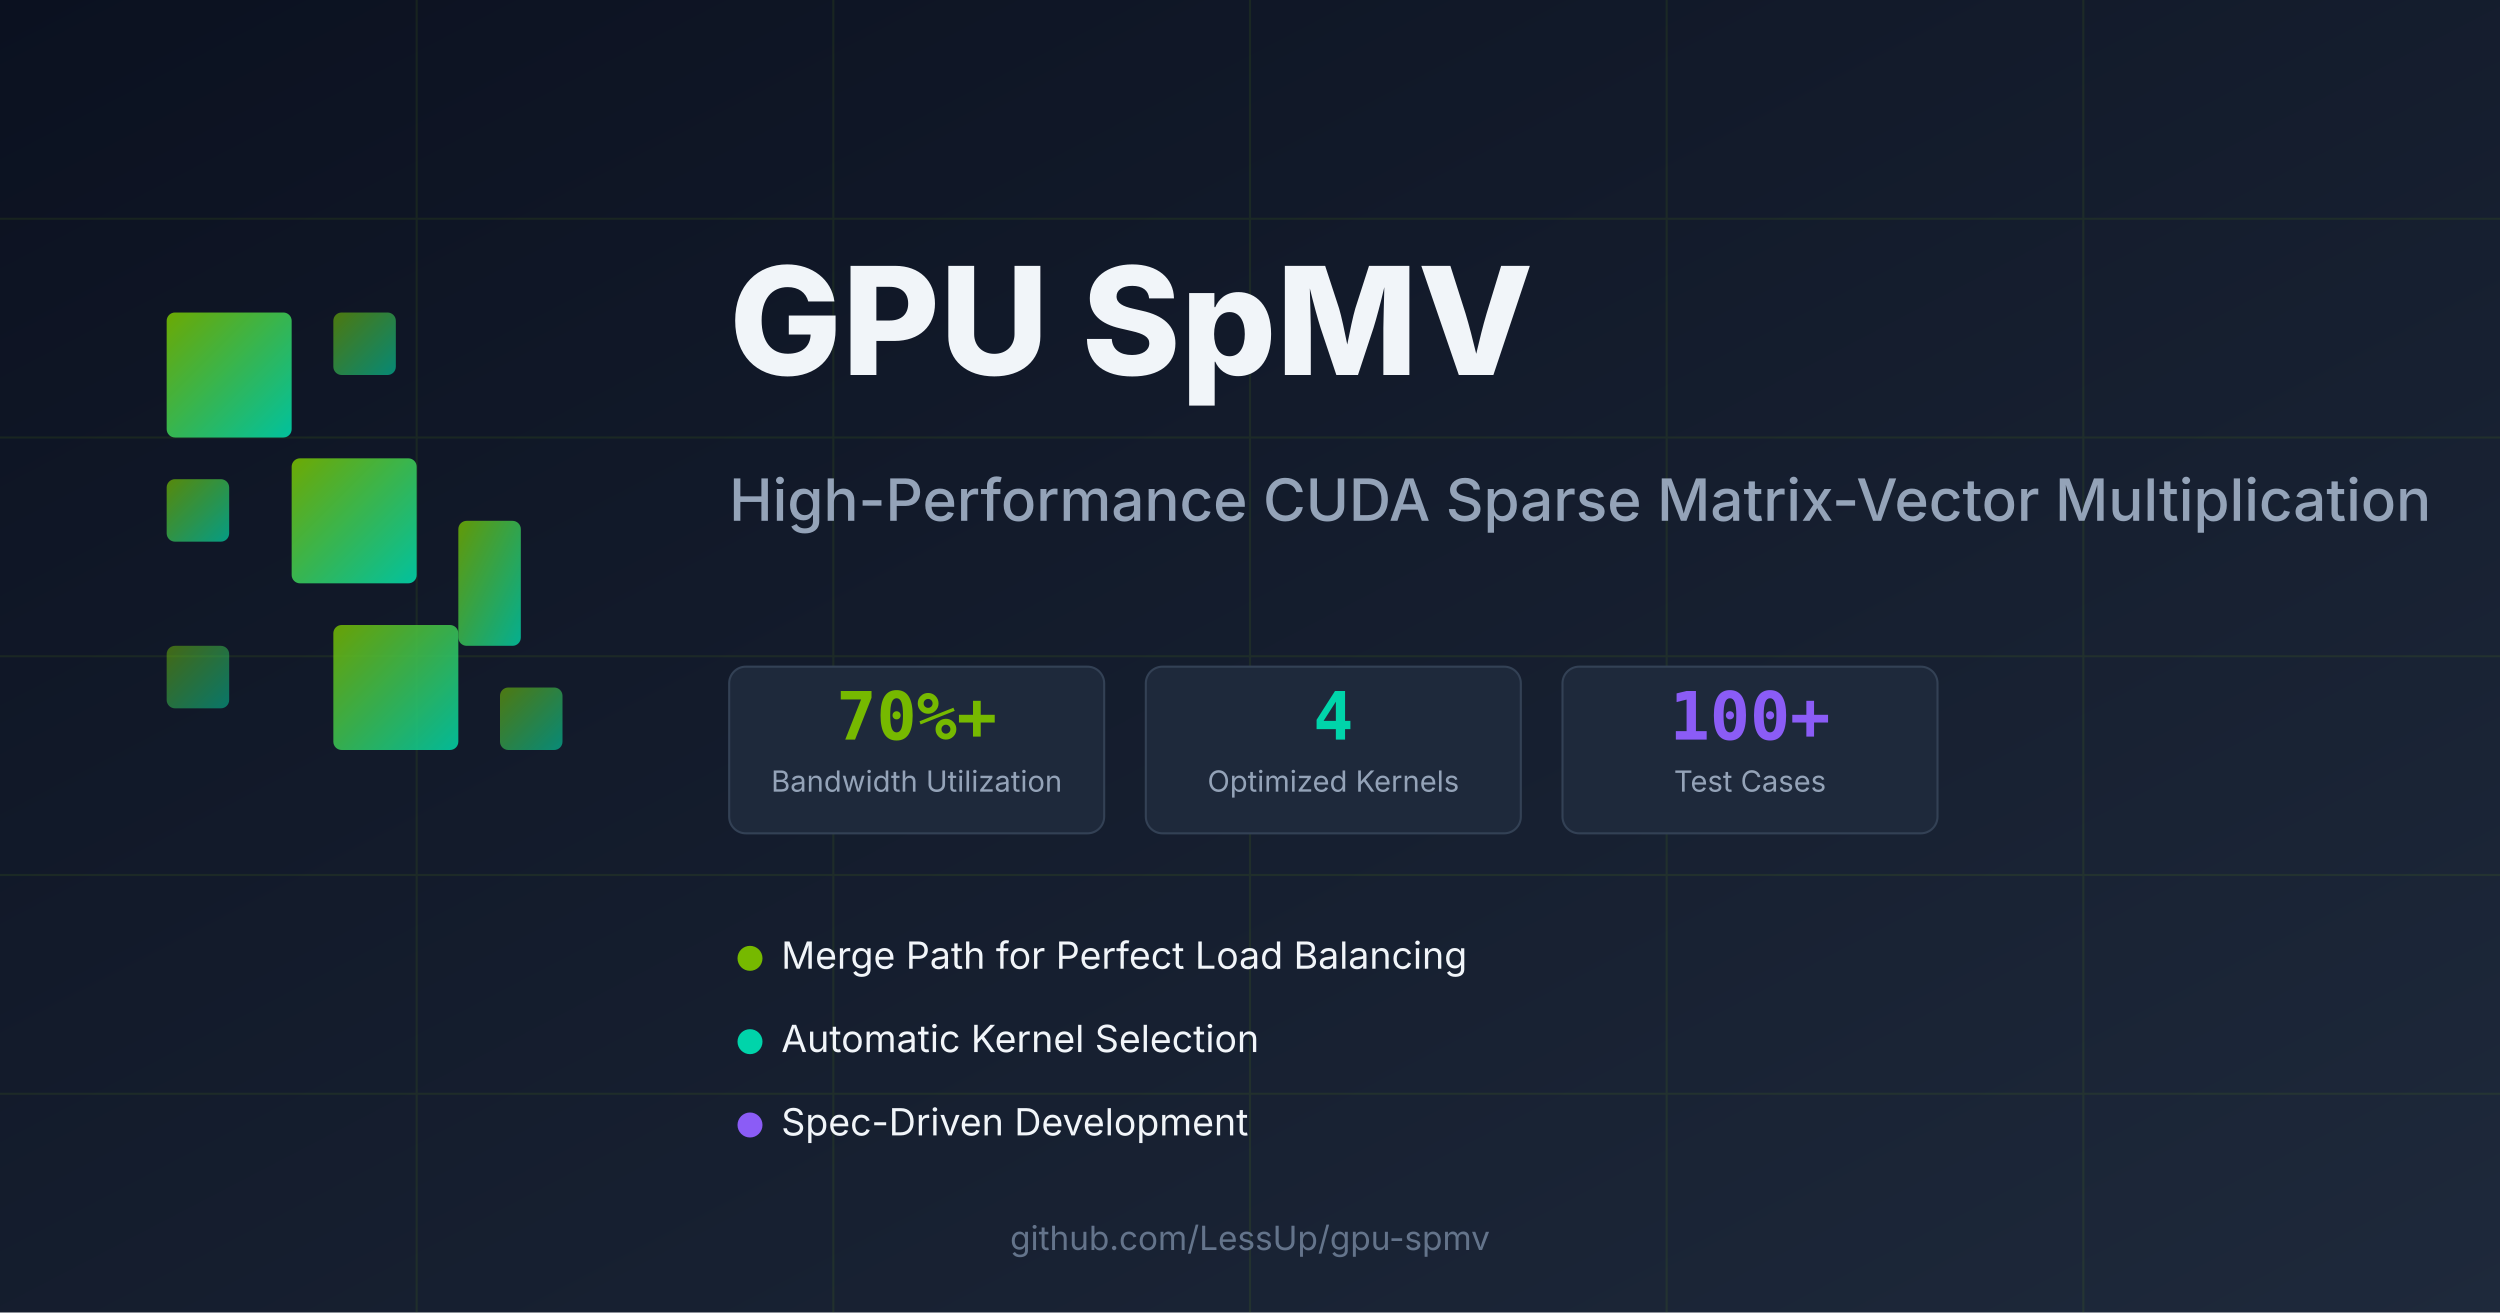
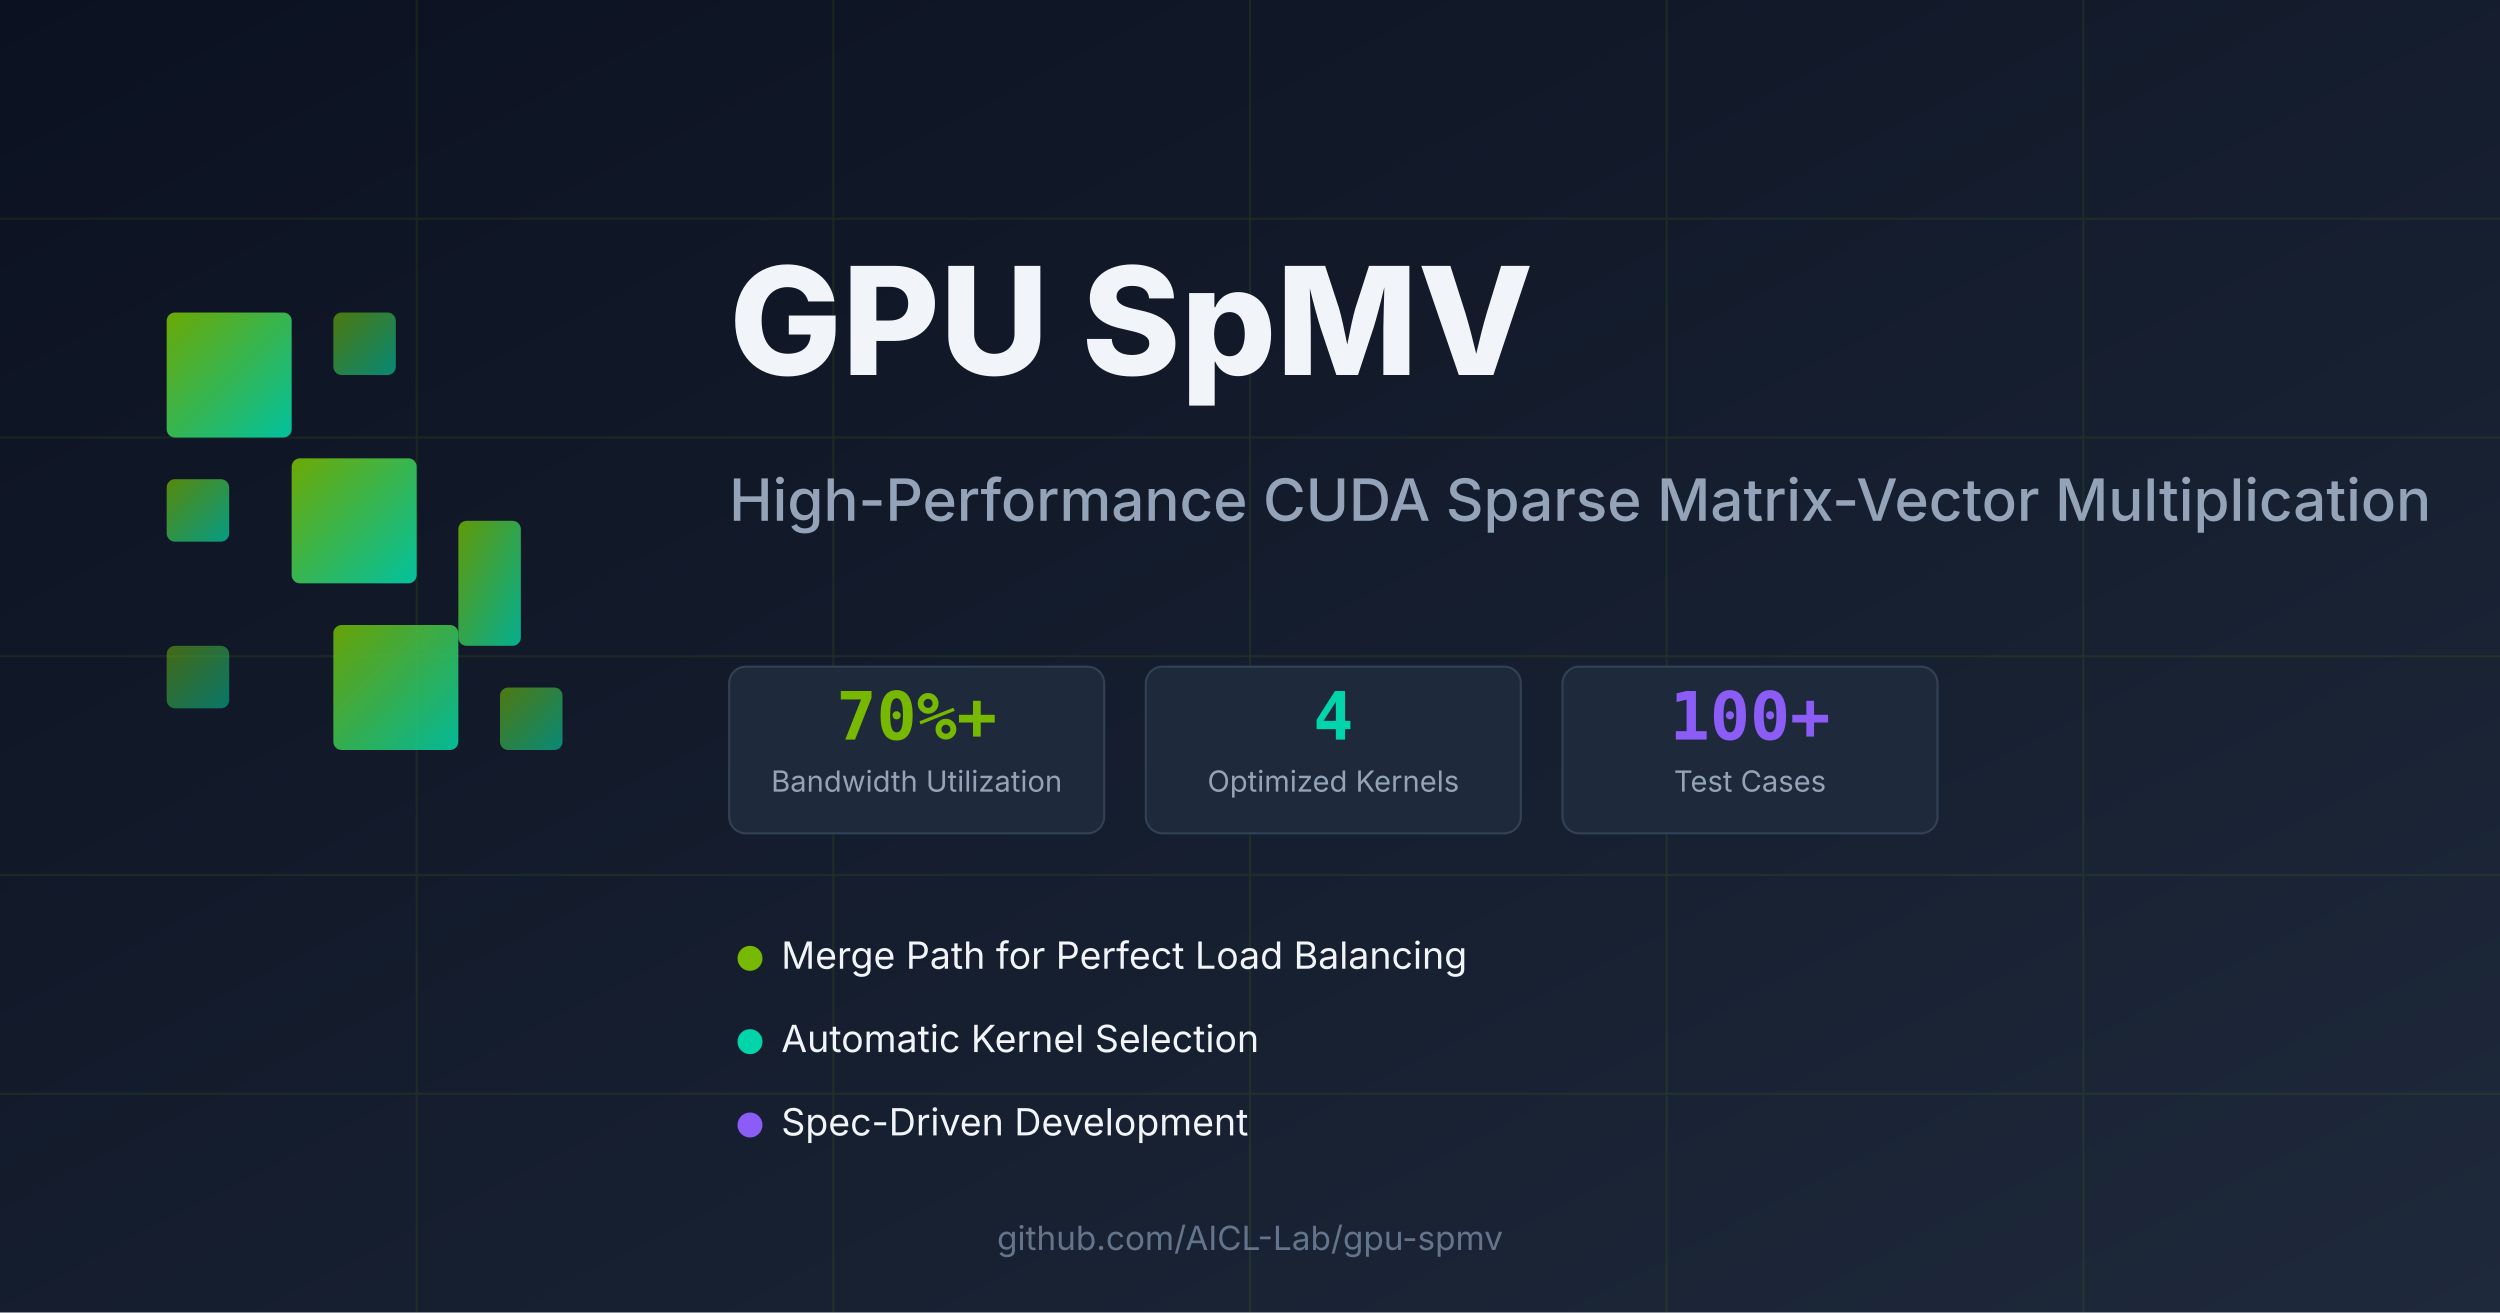
<svg xmlns="http://www.w3.org/2000/svg" viewBox="0 0 1200 630" width="1200" height="630">
  <defs>
    <linearGradient id="bgGrad" x1="0%" y1="0%" x2="100%" y2="100%">
      <stop offset="0%" style="stop-color:#0B1120" />
      <stop offset="100%" style="stop-color:#1E293B" />
    </linearGradient>
    <linearGradient id="greenGrad" x1="0%" y1="0%" x2="100%" y2="100%">
      <stop offset="0%" style="stop-color:#76B900" />
      <stop offset="100%" style="stop-color:#00D4AA" />
    </linearGradient>
  </defs>
  <rect width="1200" height="630" fill="url(#bgGrad)" />
  <g opacity="0.1">
    <line x1="0" y1="105" x2="1200" y2="105" stroke="#76B900" stroke-width="1" />
    <line x1="0" y1="210" x2="1200" y2="210" stroke="#76B900" stroke-width="1" />
    <line x1="0" y1="315" x2="1200" y2="315" stroke="#76B900" stroke-width="1" />
    <line x1="0" y1="420" x2="1200" y2="420" stroke="#76B900" stroke-width="1" />
    <line x1="0" y1="525" x2="1200" y2="525" stroke="#76B900" stroke-width="1" />
    <line x1="200" y1="0" x2="200" y2="630" stroke="#76B900" stroke-width="1" />
    <line x1="400" y1="0" x2="400" y2="630" stroke="#76B900" stroke-width="1" />
    <line x1="600" y1="0" x2="600" y2="630" stroke="#76B900" stroke-width="1" />
    <line x1="800" y1="0" x2="800" y2="630" stroke="#76B900" stroke-width="1" />
    <line x1="1000" y1="0" x2="1000" y2="630" stroke="#76B900" stroke-width="1" />
  </g>
  <g transform="translate(80, 150)">
    <rect x="0" y="0" width="60" height="60" fill="url(#greenGrad)" opacity="0.9" rx="4" />
    <rect x="80" y="0" width="30" height="30" fill="url(#greenGrad)" opacity="0.6" rx="4" />
    <rect x="0" y="80" width="30" height="30" fill="url(#greenGrad)" opacity="0.7" rx="4" />
    <rect x="60" y="70" width="60" height="60" fill="url(#greenGrad)" opacity="0.9" rx="4" />
    <rect x="140" y="100" width="30" height="60" fill="url(#greenGrad)" opacity="0.8" rx="4" />
    <rect x="0" y="160" width="30" height="30" fill="url(#greenGrad)" opacity="0.5" rx="4" />
    <rect x="80" y="150" width="60" height="60" fill="url(#greenGrad)" opacity="0.85" rx="4" />
    <rect x="160" y="180" width="30" height="30" fill="url(#greenGrad)" opacity="0.6" rx="4" />
  </g>
  <text x="350" y="180" font-family="Inter, -apple-system, sans-serif" font-size="72" font-weight="800" fill="#F1F5F9">
    GPU SpMV
  </text>
  <text x="350" y="250" font-family="Inter, -apple-system, sans-serif" font-size="28" font-weight="500" fill="#94A3B8">
    High-Performance CUDA Sparse Matrix-Vector Multiplication
  </text>
  <g transform="translate(350, 320)">
    <rect x="0" y="0" width="180" height="80" rx="8" fill="#1E293B" stroke="#334155" stroke-width="1" />
    <text x="90" y="35" font-family="JetBrains Mono, monospace" font-size="32" font-weight="700" fill="#76B900" text-anchor="middle">70%+</text>
    <text x="90" y="60" font-family="Inter, sans-serif" font-size="14" fill="#94A3B8" text-anchor="middle">Bandwidth Utilization</text>
    <rect x="200" y="0" width="180" height="80" rx="8" fill="#1E293B" stroke="#334155" stroke-width="1" />
    <text x="290" y="35" font-family="JetBrains Mono, monospace" font-size="32" font-weight="700" fill="#00D4AA" text-anchor="middle">4</text>
    <text x="290" y="60" font-family="Inter, sans-serif" font-size="14" fill="#94A3B8" text-anchor="middle">Optimized Kernels</text>
    <rect x="400" y="0" width="180" height="80" rx="8" fill="#1E293B" stroke="#334155" stroke-width="1" />
    <text x="490" y="35" font-family="JetBrains Mono, monospace" font-size="32" font-weight="700" fill="#8B5CF6" text-anchor="middle">100+</text>
    <text x="490" y="60" font-family="Inter, sans-serif" font-size="14" fill="#94A3B8" text-anchor="middle">Test Cases</text>
  </g>
  <g transform="translate(350, 450)">
    <circle cx="10" cy="10" r="6" fill="#76B900" />
    <text x="25" y="15" font-family="Inter, sans-serif" font-size="18" fill="#F1F5F9">Merge Path for Perfect Load Balancing</text>
    <circle cx="10" cy="50" r="6" fill="#00D4AA" />
    <text x="25" y="55" font-family="Inter, sans-serif" font-size="18" fill="#F1F5F9">Automatic Kernel Selection</text>
    <circle cx="10" cy="90" r="6" fill="#8B5CF6" />
    <text x="25" y="95" font-family="Inter, sans-serif" font-size="18" fill="#F1F5F9">Spec-Driven Development</text>
  </g>
  <text x="600" y="600" font-family="Inter, sans-serif" font-size="16" fill="#64748B" text-anchor="middle">
-     github.com/LessUp/gpu-spmv
+     github.com/AICL-Lab/gpu-spmv
  </text>
</svg>
